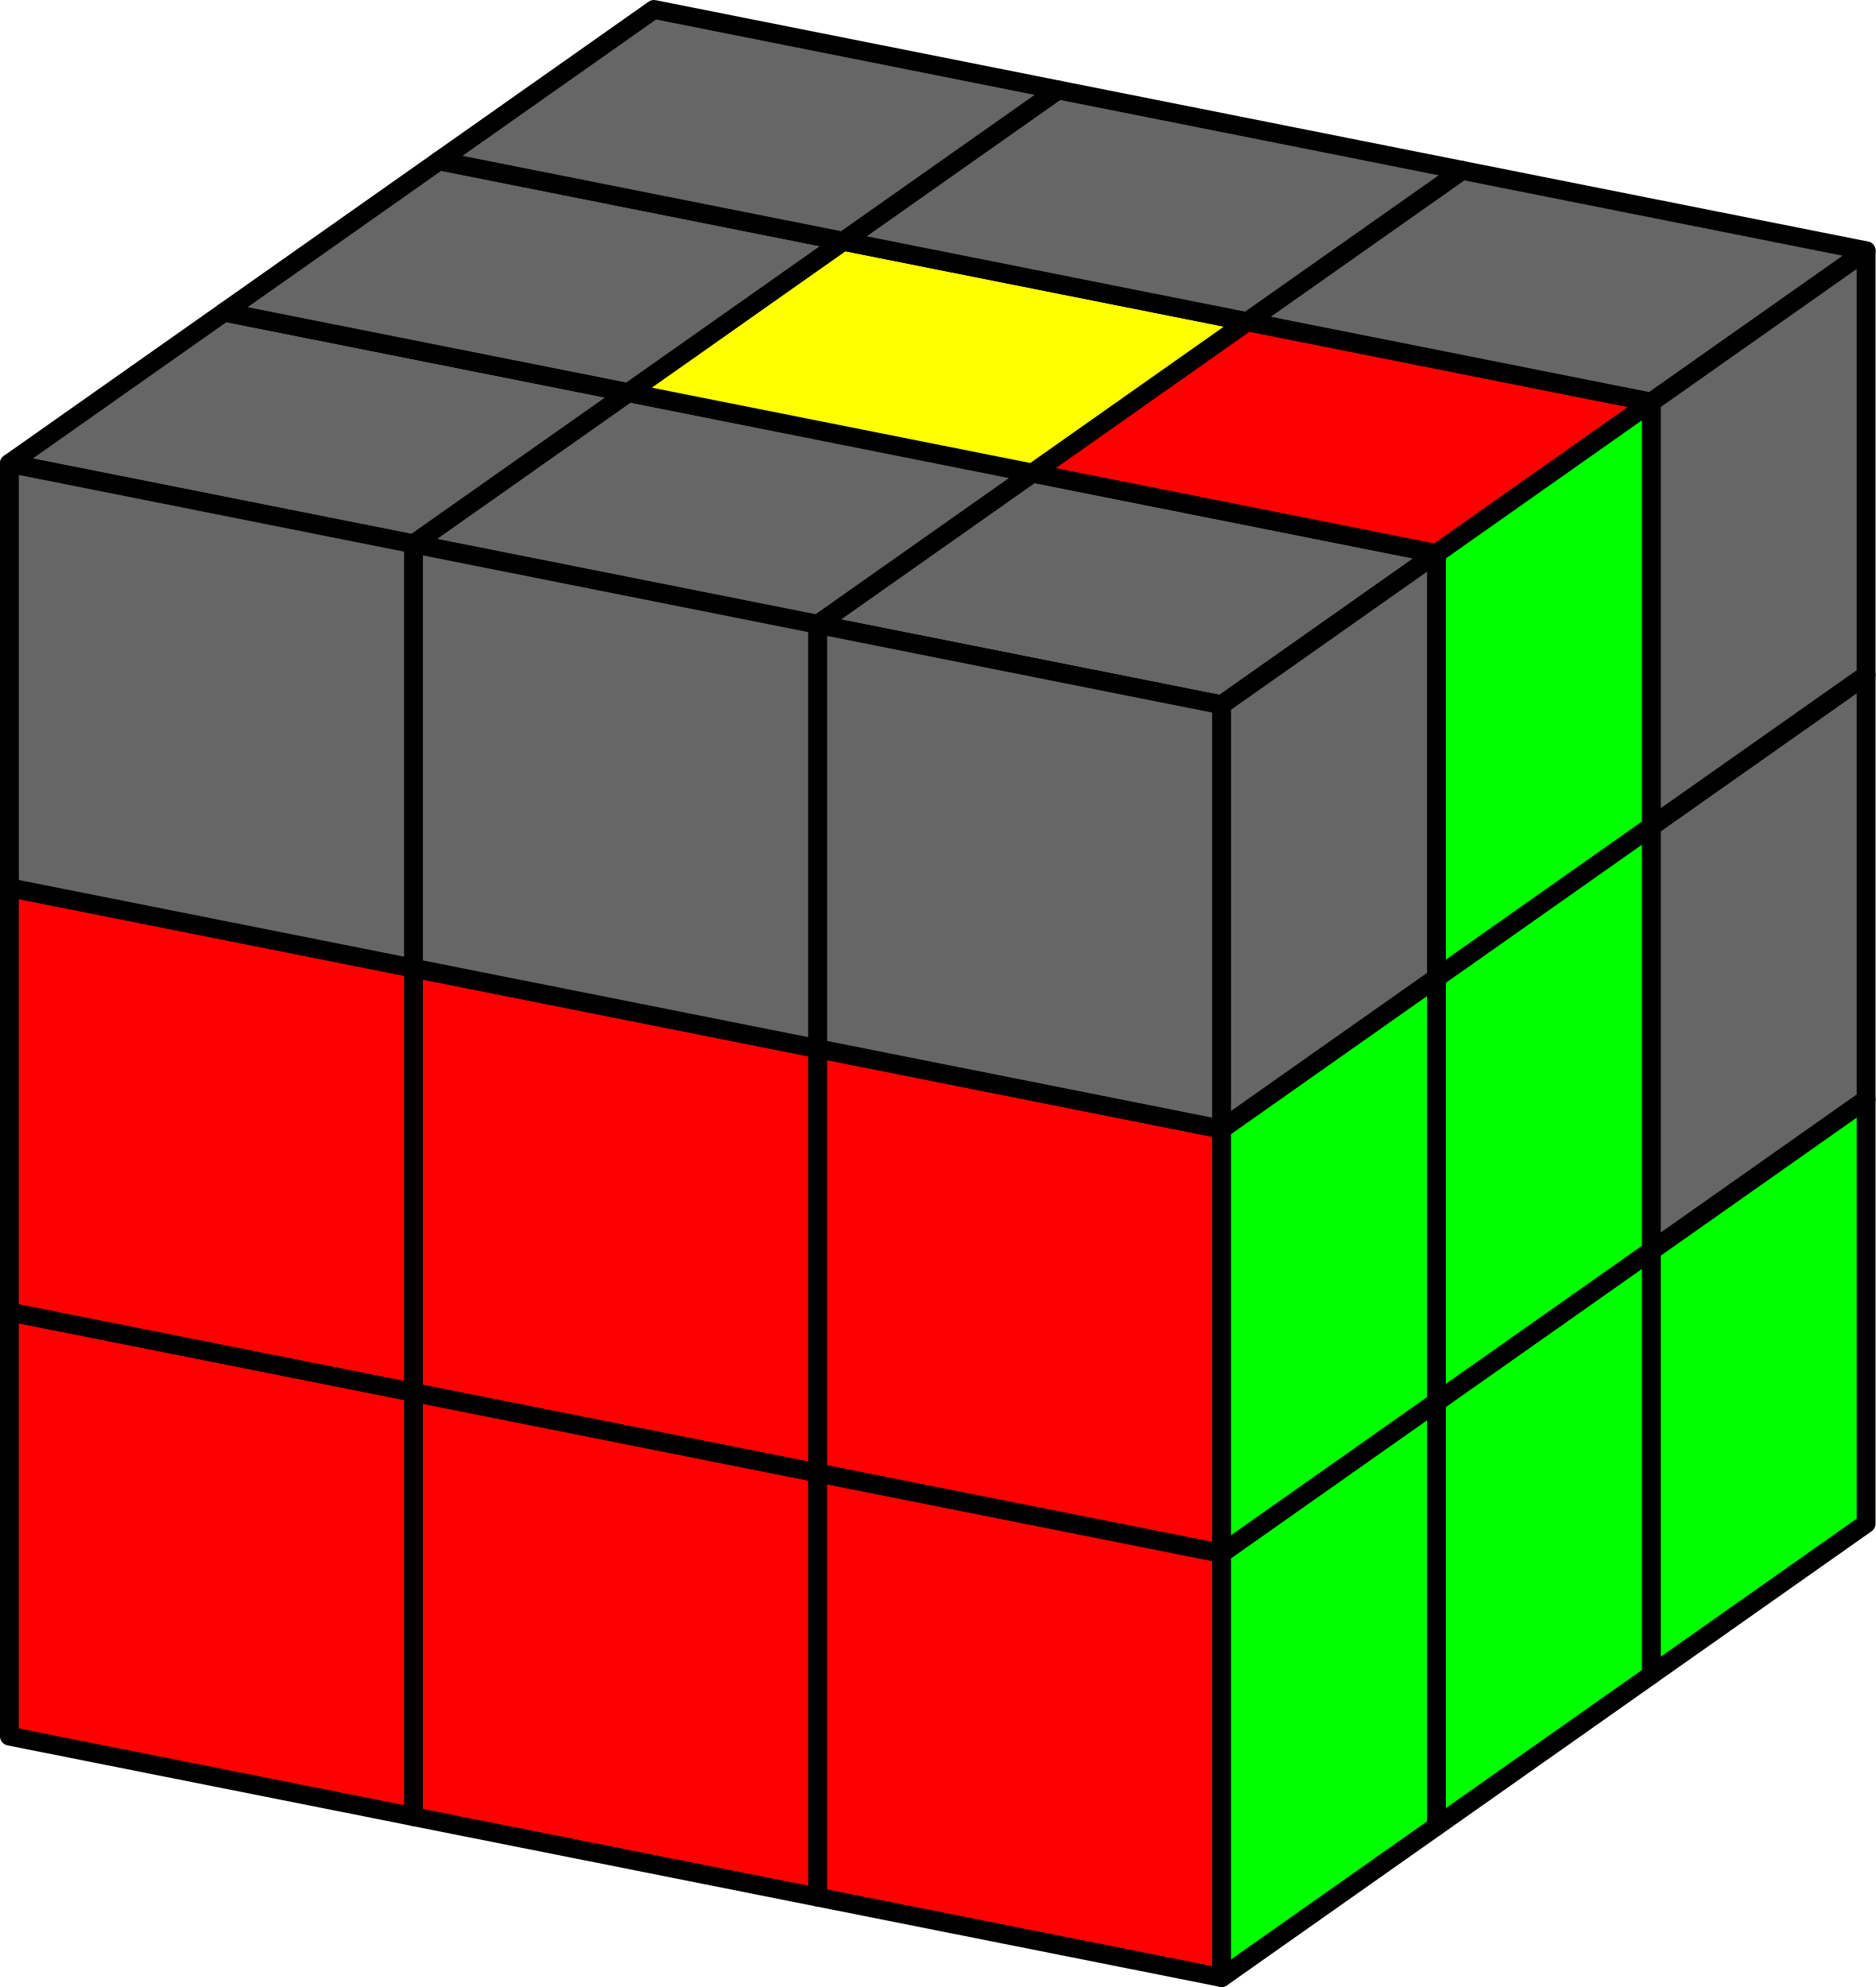
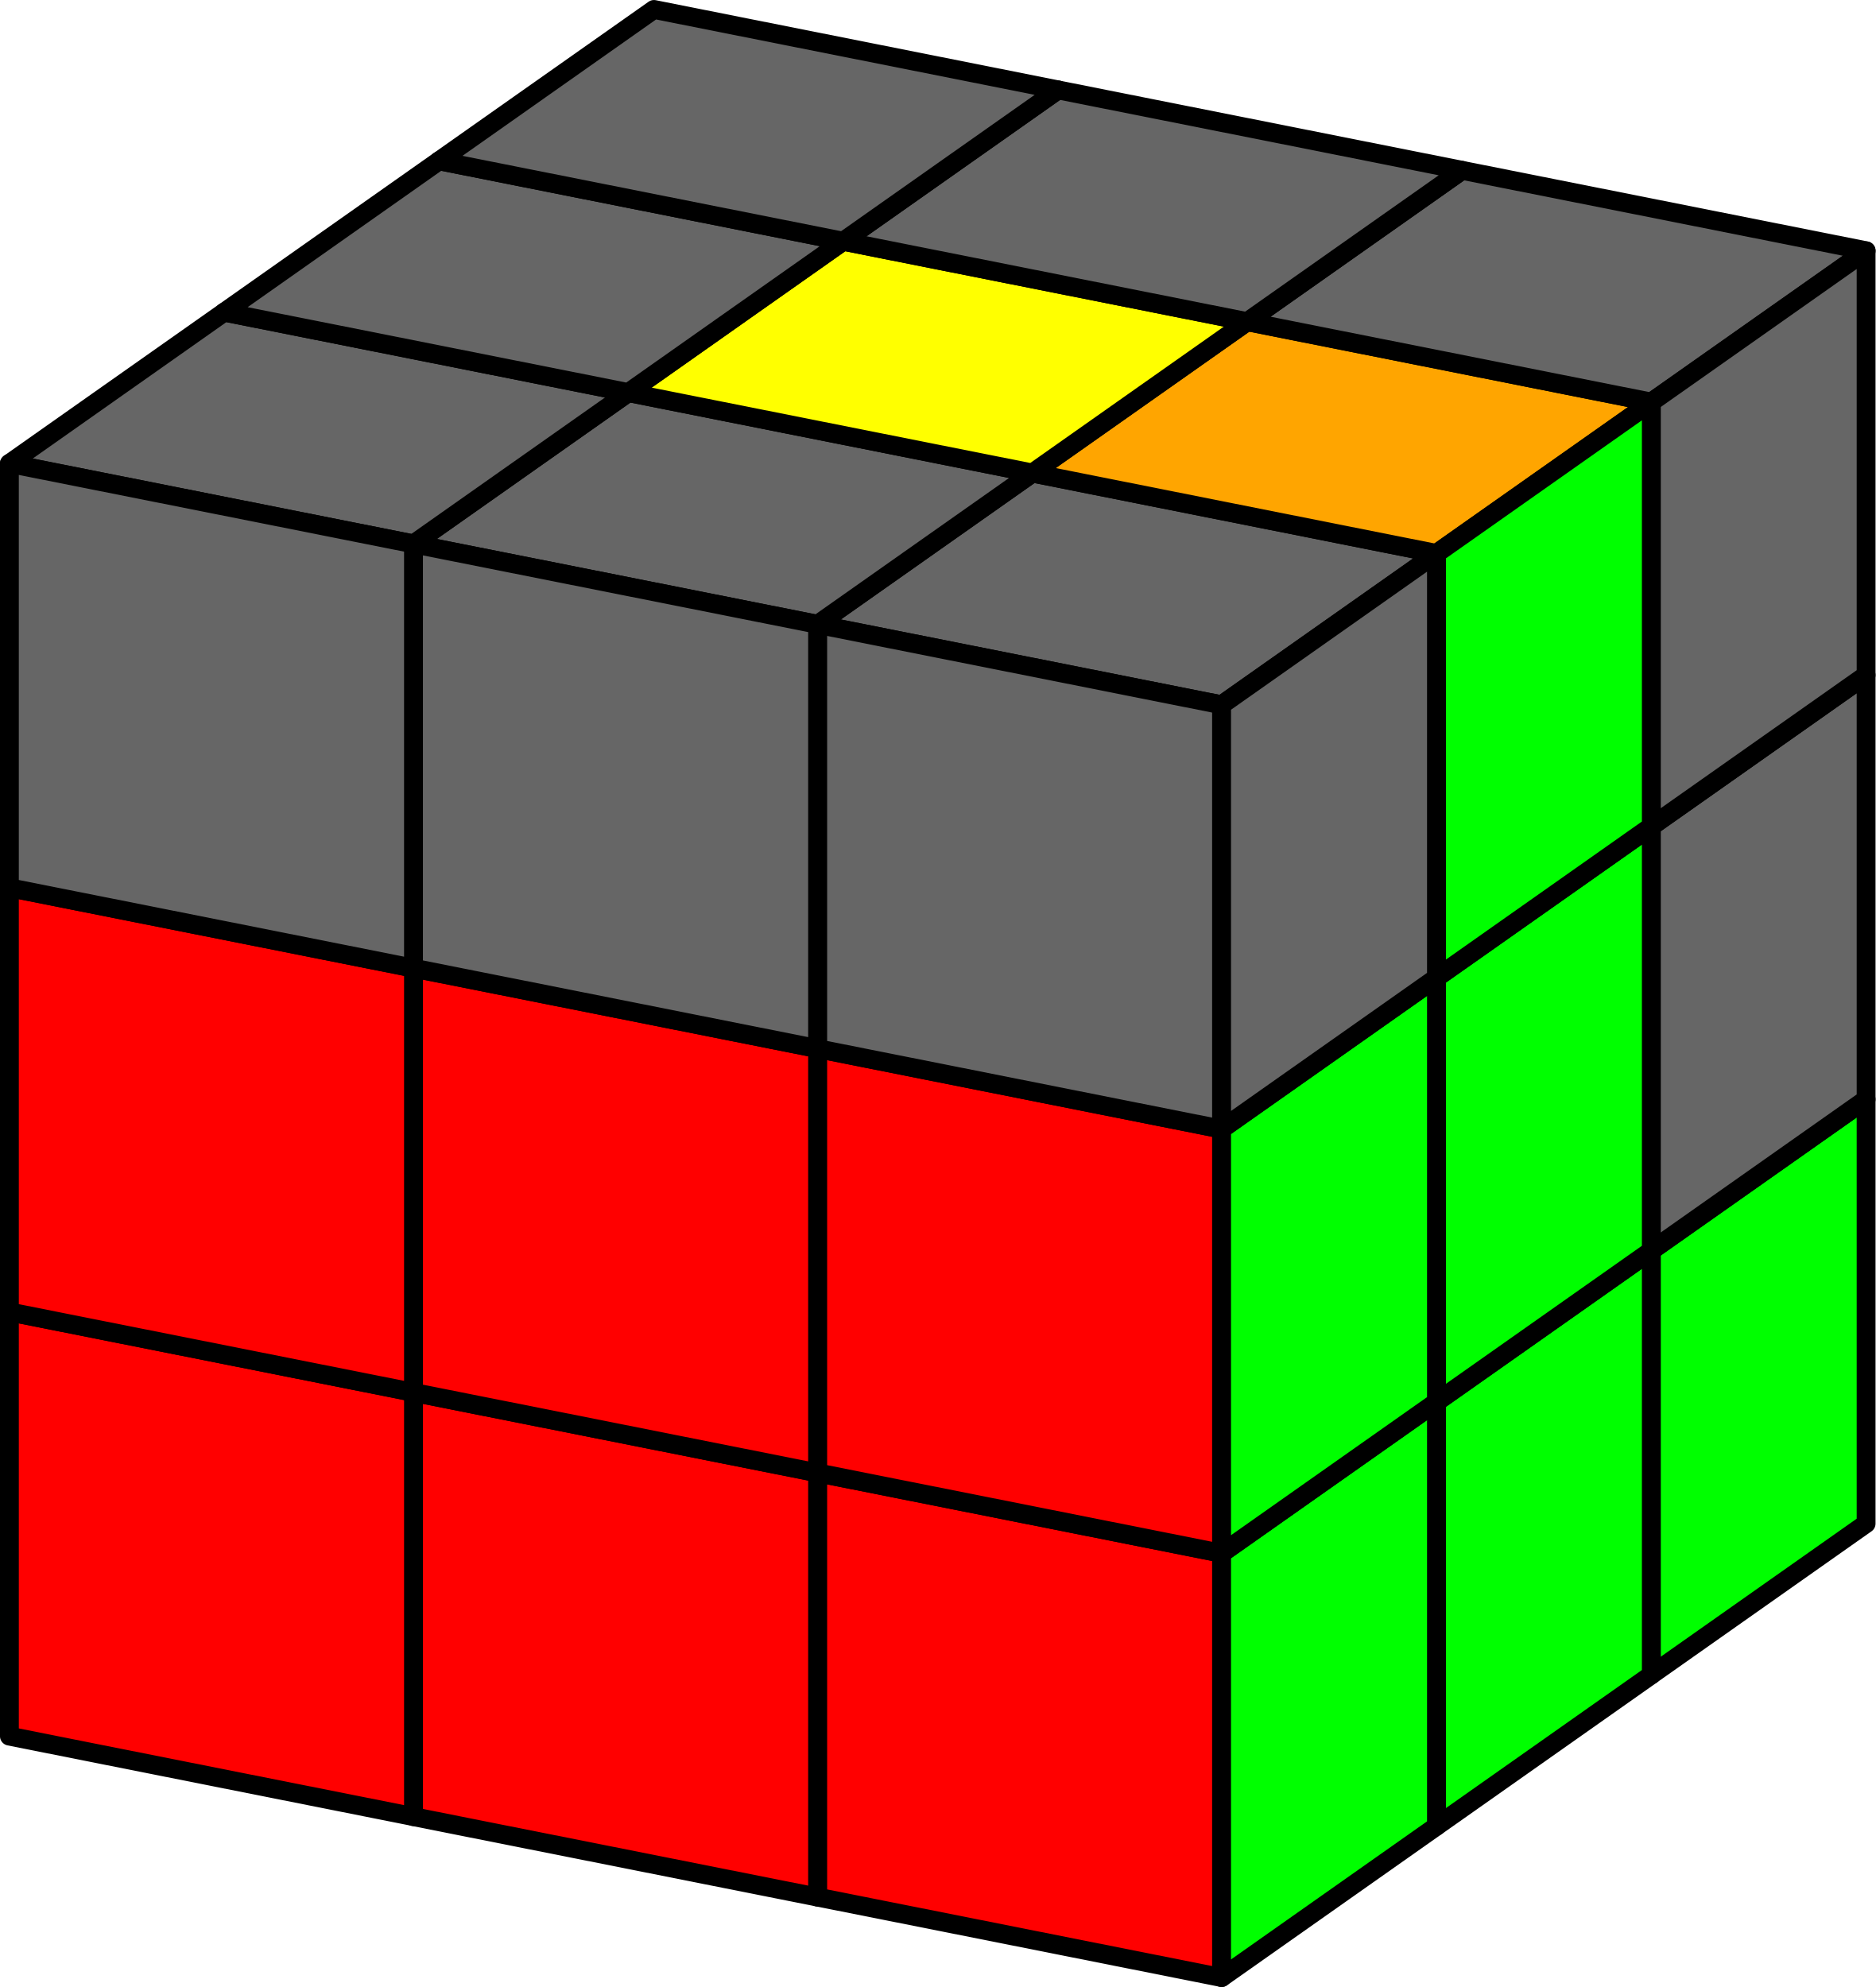
<svg xmlns="http://www.w3.org/2000/svg" width="59.726mm" height="63.284mm" viewBox="0 0 29.863 31.642" version="1.1" id="svg5">
  <defs id="defs2">
    </defs>
  <g id="layer1" transform="translate(-80.0524,-115.6786)">
    <path style="fill:#666666;fill-opacity:1;stroke:#000000;stroke-width:0.3;stroke-linejoin:round;paint-order:fill markers stroke" id="U9" width="9.604" height="8.571" x="74.031" y="118.384" d="m 96.49,123.212 6.434,1.281 -3.421,2.41 -6.434,-1.281 z" />
    <path style="fill:#666666;fill-opacity:1;stroke:#000000;stroke-width:0.3;stroke-linejoin:round;paint-order:fill markers stroke" id="U8" width="9.604" height="8.571" x="66.815" y="117.068" d="m 90.057,121.93 6.434,1.281 -3.421,2.41 -6.434,-1.281 z" />
    <path style="fill:#666666;fill-opacity:1;stroke:#000000;stroke-width:0.3;stroke-linejoin:round;paint-order:fill markers stroke" id="U7" width="9.604" height="8.571" x="61.135" y="115.674" d="m 83.623,120.649 6.434,1.281 -3.421,2.41 -6.434,-1.281 z" />
-     <path style="fill:#ff0000;fill-opacity:1;stroke:#000000;stroke-width:0.3;stroke-linejoin:round;paint-order:fill markers stroke" id="U6" width="9.604" height="8.571" x="77.44" y="116.423" d="m 99.911,120.801 6.434,1.281 -3.421,2.41 -6.434,-1.281 z" />
+     <path style="fill:#ffa500;fill-opacity:1;stroke:#000000;stroke-width:0.3;stroke-linejoin:round;paint-order:fill markers stroke" id="U6" width="9.604" height="8.571" x="77.44" y="116.423" d="m 99.911,120.801 6.434,1.281 -3.421,2.41 -6.434,-1.281 z" />
    <path style="fill:#ffff00;fill-opacity:1;stroke:#000000;stroke-width:0.3;stroke-linejoin:round;paint-order:fill markers stroke" id="U5" width="9.604" height="8.571" x="70.958" y="114.744" d="m 93.477,119.52 6.434,1.281 -3.421,2.41 -6.434,-1.281 z" />
    <path style="fill:#666666;fill-opacity:1;stroke:#000000;stroke-width:0.3;stroke-linejoin:round;paint-order:fill markers stroke" id="U4" width="9.604" height="8.571" x="65.666" y="113.143" d="m 87.044,118.239 6.434,1.281 -3.421,2.41 -6.434,-1.281 z" />
    <path style="fill:#666666;fill-opacity:1;stroke:#000000;stroke-width:0.3;stroke-linejoin:round;paint-order:fill markers stroke" id="U3" width="9.604" height="8.571" x="80.536" y="113.273" d="m 103.332,118.391 6.434,1.281 -3.421,2.41 -6.434,-1.281 z" />
    <path style="fill:#666666;fill-opacity:1;stroke:#000000;stroke-width:0.3;stroke-linejoin:round;paint-order:fill markers stroke" id="U2" width="9.604" height="8.571" x="76.922" y="111.711" d="m 96.898,117.11 6.434,1.281 -3.421,2.41 -6.434,-1.281 z" />
    <path style="fill:#666666;fill-opacity:1;stroke:#000000;stroke-width:0.3;stroke-linejoin:round;paint-order:fill markers stroke" id="U1" width="9.604" height="8.571" x="70.377" y="109.826" d="m 90.465,115.829 6.434,1.281 -3.421,2.41 -6.434,-1.281 z" />
    <path style="fill:#ff0000;fill-opacity:1;stroke:#000000;stroke-width:0.3;stroke-linejoin:round;paint-order:fill markers stroke" id="F9" width="9.604" height="8.571" x="70.598" y="136.57" d="m 93.069,139.133 6.434,1.281 0,6.756 -6.434,-1.281 z" />
    <path style="fill:#ff0000;fill-opacity:1;stroke:#000000;stroke-width:0.3;stroke-linejoin:round;paint-order:fill markers stroke" id="F8" width="9.604" height="8.571" x="59.792" y="135.191" d="m 86.636,137.852 6.434,1.281 v 6.756 l -6.434,-1.281 z" />
    <path style="fill:#ff0000;fill-opacity:1;stroke:#000000;stroke-width:0.3;stroke-linejoin:round;paint-order:fill markers stroke" id="F7" width="9.604" height="8.571" x="49.532" y="131.733" d="m 80.202,136.57 6.434,1.281 v 6.756 L 80.202,143.326 Z" />
    <path style="fill:#ff0000;fill-opacity:1;stroke:#000000;stroke-width:0.3;stroke-linejoin:round;paint-order:fill markers stroke" id="F6" width="9.604" height="8.571" x="66.726" y="127.241" d="m 93.069,132.377 6.434,1.281 v 6.756 l -6.434,-1.281 z" />
    <path style="fill:#ff0000;fill-opacity:1;stroke:#000000;stroke-width:0.3;stroke-linejoin:round;paint-order:fill markers stroke" id="F5" width="9.604" height="8.571" x="54.695" y="124.401" d="m 86.636,131.096 6.434,1.281 v 6.756 l -6.434,-1.281 z" />
    <path style="fill:#ff0000;fill-opacity:1;stroke:#000000;stroke-width:0.3;stroke-linejoin:round;paint-order:fill markers stroke" id="F4" width="9.604" height="8.571" x="47.053" y="122.947" d="m 80.202,129.814 6.434,1.281 -1e-6,6.756 -6.434,-1.281 z" />
    <path style="fill:#666666;fill-opacity:1;stroke:#000000;stroke-width:0.3;stroke-linejoin:round;paint-order:fill markers stroke" id="F3" width="9.604" height="8.571" x="62.75" y="117.216" d="m 93.069,125.622 6.434,1.281 v 6.756 l -6.434,-1.281 z" />
    <path style="fill:#666666;fill-opacity:1;stroke:#000000;stroke-width:0.3;stroke-linejoin:round;paint-order:fill markers stroke" id="F2" width="9.604" height="8.571" x="54.643" y="118.61" d="m 86.636,124.34 6.434,1.281 0,6.756 -6.434,-1.281 z" />
    <path style="fill:#666666;fill-opacity:1;stroke:#000000;stroke-width:0.3;stroke-linejoin:round;paint-order:fill markers stroke" id="F1" width="9.604" height="8.571" x="46.847" y="116.39" d="m 80.202,123.059 6.434,1.281 1e-6,6.756 -6.434,-1.281 z" />
    <path style="fill:#00ff00;fill-opacity:1;stroke:#000000;stroke-width:0.3;stroke-linejoin:round;paint-order:fill markers stroke" id="R9" width="9.604" height="8.571" x="90.307" y="125.742" d="m 106.344,135.595 3.421,-2.41 v 6.756 l -3.421,2.41 z" />
    <path style="fill:#00ff00;fill-opacity:1;stroke:#000000;stroke-width:0.3;stroke-linejoin:round;paint-order:fill markers stroke" id="R8" width="9.604" height="8.571" x="83.465" y="132.377" d="m 102.924,138.005 3.421,-2.41 0,6.756 -3.421,2.41 z" />
    <path style="fill:#00ff00;fill-opacity:1;stroke:#000000;stroke-width:0.3;stroke-linejoin:round;paint-order:fill markers stroke" id="R7" width="9.604" height="8.571" x="74.019" y="140.916" d="m 99.503,140.415 3.421,-2.41 v 6.756 l -3.421,2.41 z" />
    <path style="fill:#666666;fill-opacity:1;stroke:#000000;stroke-width:0.3;stroke-linejoin:round;paint-order:fill markers stroke" id="R6" width="9.604" height="8.571" x="83.465" y="117.05" d="m 106.344,128.839 3.421,-2.41 v 6.756 l -3.421,2.41 z" />
    <path style="fill:#00ff00;fill-opacity:1;stroke:#000000;stroke-width:0.3;stroke-linejoin:round;paint-order:fill markers stroke" id="R5" width="9.604" height="8.571" x="77.44" y="123.179" d="m 102.924,131.249 3.421,-2.41 v 6.756 l -3.421,2.41 z" />
    <path style="fill:#00ff00;fill-opacity:1;stroke:#000000;stroke-width:0.3;stroke-linejoin:round;paint-order:fill markers stroke" id="path1985" width="9.604" height="8.571" x="68.972" y="132.37" d="m 99.503,133.659 3.421,-2.41 v 6.756 l -3.421,2.41 z" />
    <path style="fill:#666666;fill-opacity:1;stroke:#000000;stroke-width:0.3;stroke-linejoin:round;paint-order:fill markers stroke" id="R3" width="9.604" height="8.571" x="80.861" y="107.257" d="m 106.344,122.083 3.421,-2.41 v 6.756 l -3.421,2.41 z" />
    <path style="fill:#00ff00;fill-opacity:1;stroke:#000000;stroke-width:0.3;stroke-linejoin:round;paint-order:fill markers stroke" id="R2" width="9.604" height="8.571" x="74.019" y="112.077" d="m 102.924,124.493 3.421,-2.41 0,6.756 -3.421,2.41 z" />
    <path style="fill:#666666;fill-opacity:1;stroke:#000000;stroke-width:0.3;stroke-linejoin:round;paint-order:fill markers stroke" id="R1" width="9.604" height="8.571" x="65.241" y="119.306" d="m 99.503,126.903 3.421,-2.41 v 6.756 l -3.421,2.41 z" />
  </g>
</svg>
